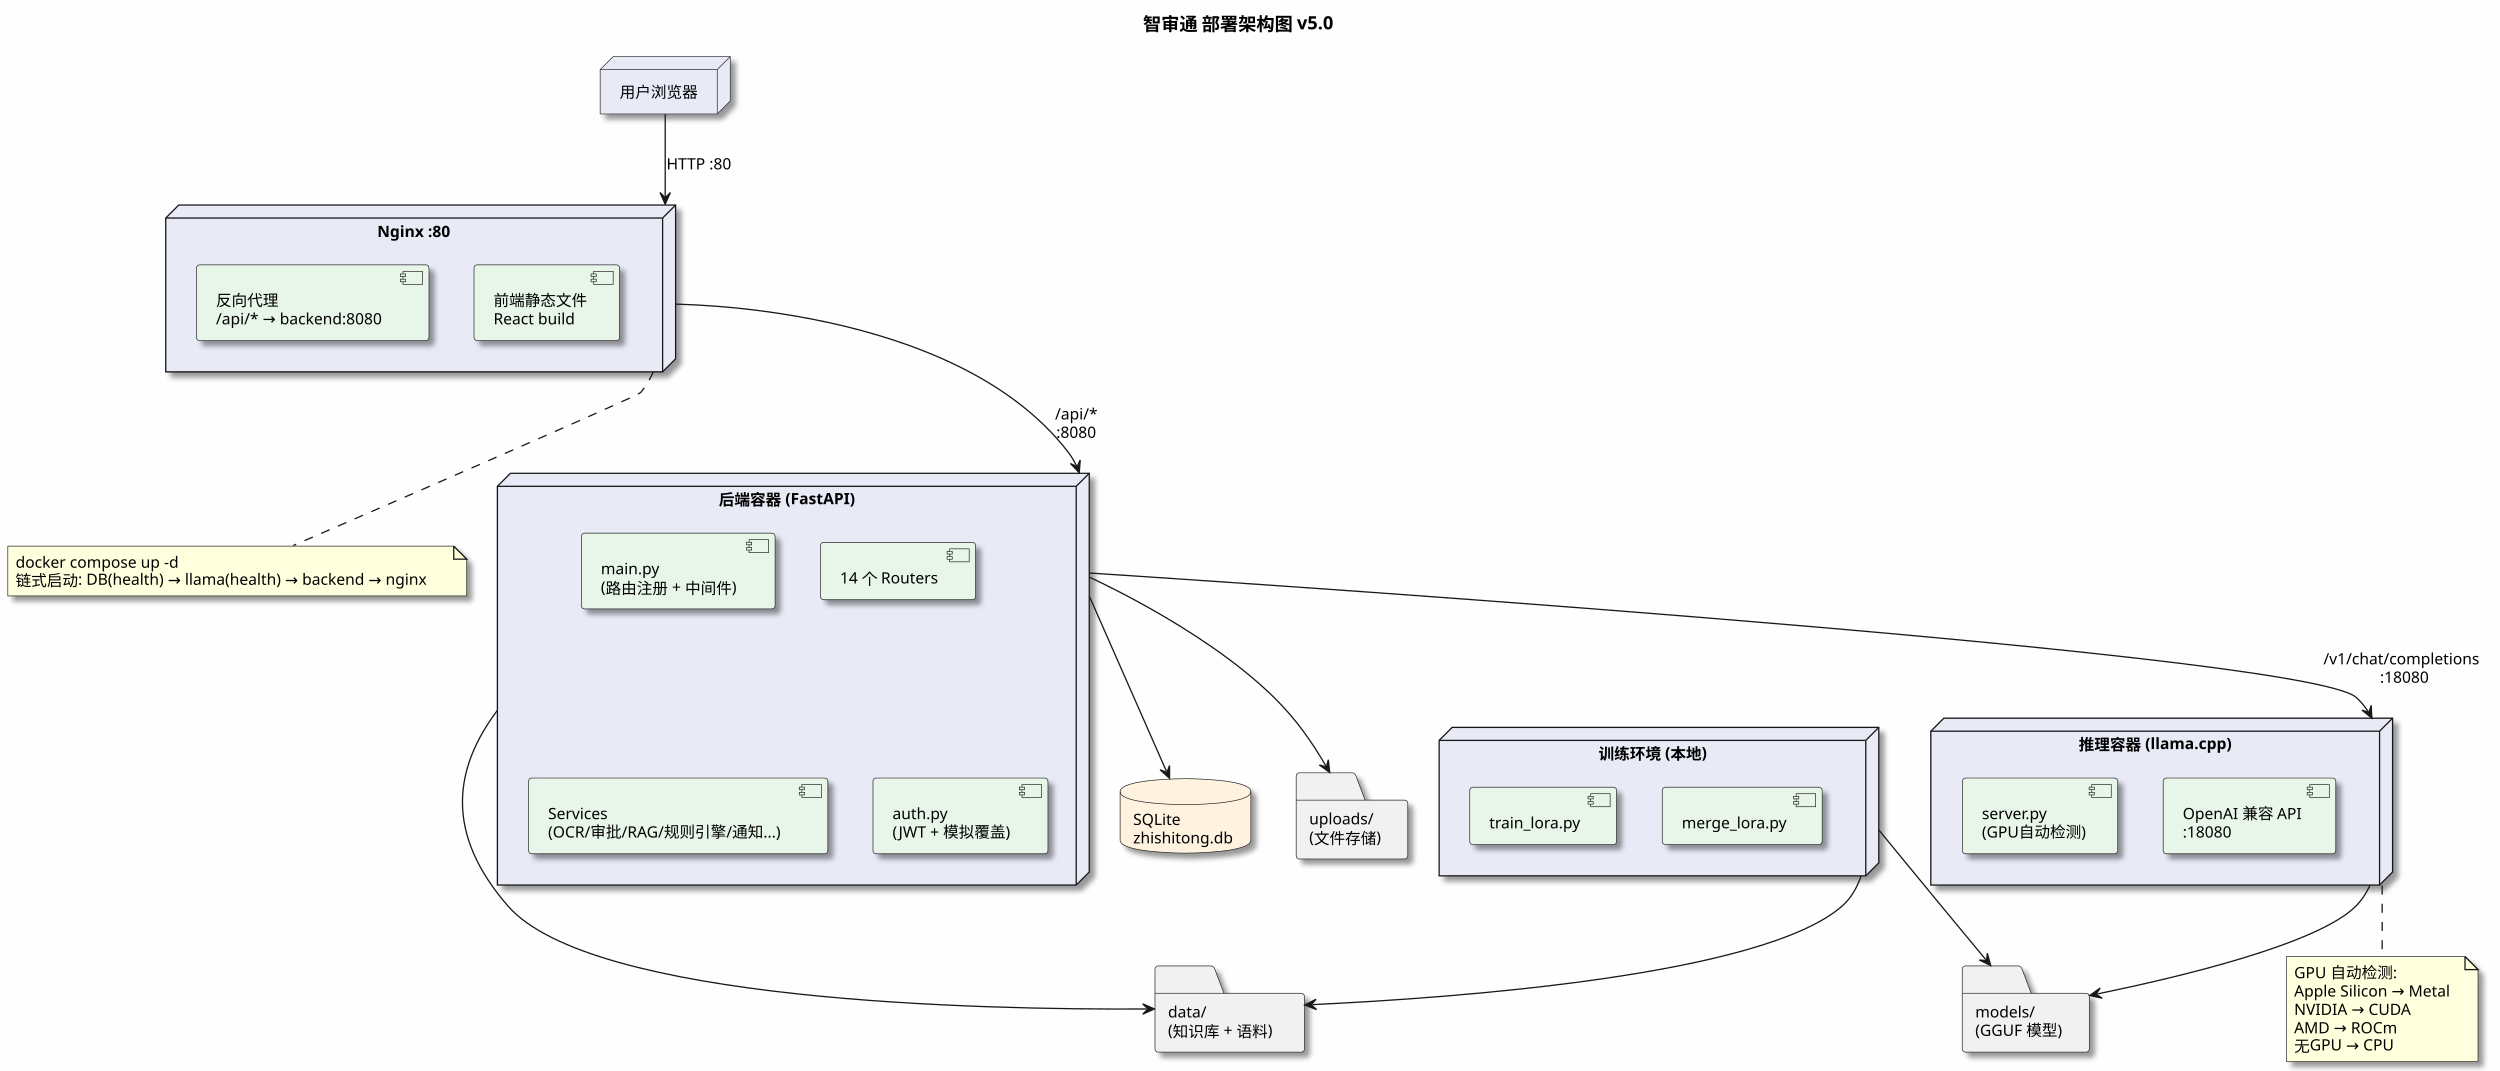
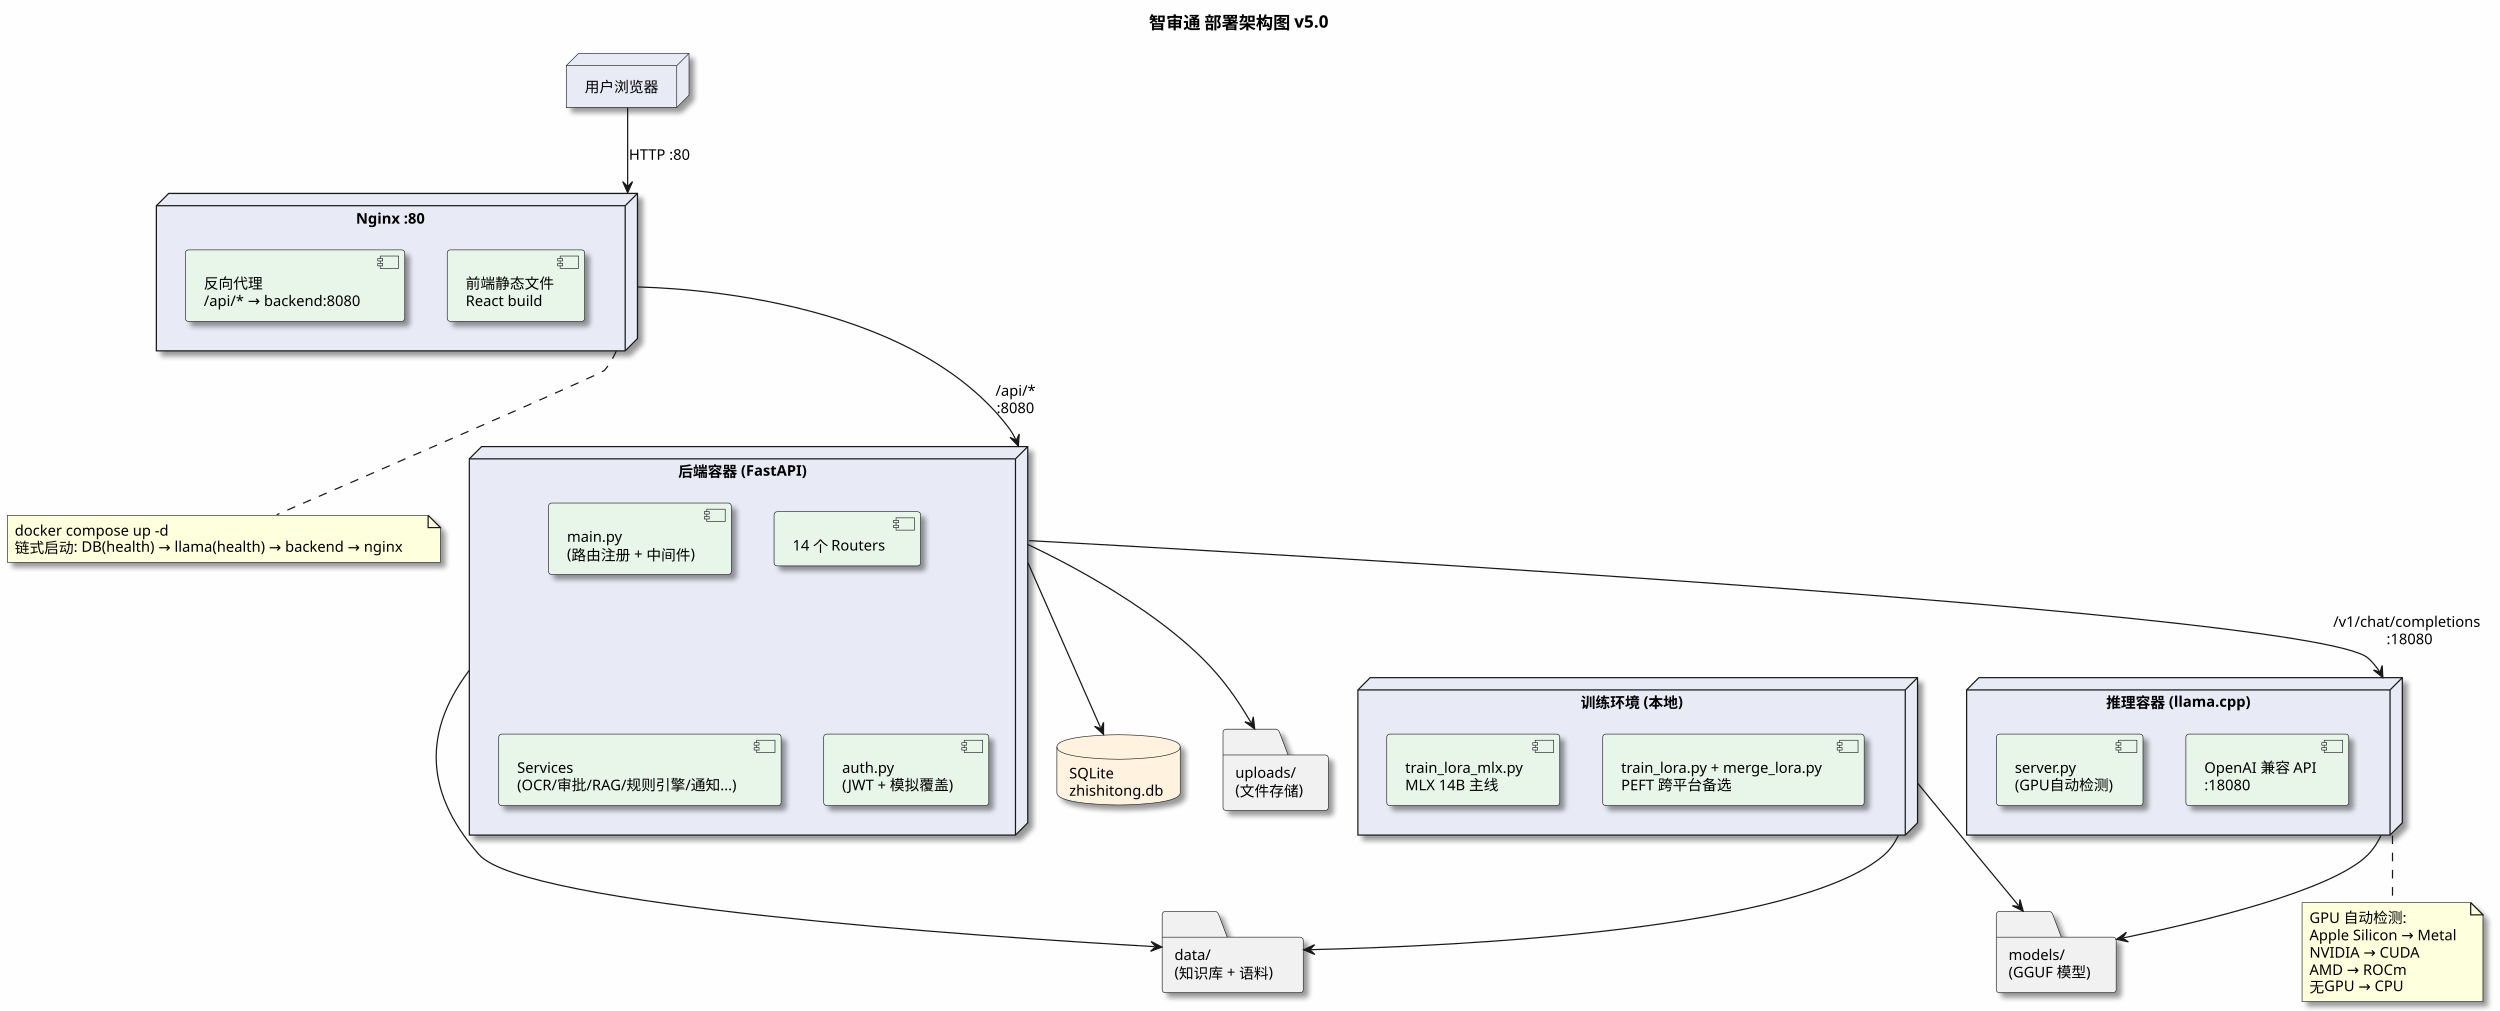
- <svg xmlns="http://www.w3.org/2000/svg" contentStyleType="text/css" data-diagram-type="DESCRIPTION" height="823px" preserveAspectRatio="none" style="width:1922px;height:823px;background:#FEFEFE;" version="1.1" viewBox="0 0 1922 823" width="1922px" zoomAndPan="magnify">
+ <svg xmlns="http://www.w3.org/2000/svg" contentStyleType="text/css" data-diagram-type="DESCRIPTION" height="823px" preserveAspectRatio="none" style="width:2037px;height:823px;background:#FEFEFE;" version="1.1" viewBox="0 0 2037 823" width="2037px" zoomAndPan="magnify">
  <defs>
-     <filter height="300%" id="fpbklduwqhl5y" width="300%" x="-1" y="-1">
+     <filter height="300%" id="f189k0giowf4ev" width="300%" x="-1" y="-1">
      <feGaussianBlur result="blurOut" stdDeviation="2" />
      <feColorMatrix in="blurOut" result="blurOut2" type="matrix" values="0 0 0 0 0 0 0 0 0 0 0 0 0 0 0 0 0 0 .4 0" />
      <feOffset dx="4" dy="4" in="blurOut2" result="blurOut3" />
      <feBlend in="SourceGraphic" in2="blurOut3" mode="normal" />
    </filter>
  </defs>
  <g>
-     <rect fill="#FEFEFE" height="823" style="stroke:none;stroke-width:1;" width="1922" x="0" y="0" />
-     <text fill="#000000" font-family="sans-serif" font-size="14" font-weight="bold" lengthAdjust="spacing" textLength="151.464" x="878.737" y="23.535">智审通 部署架构图 v5.0</text>
+     <rect fill="#FEFEFE" height="823" style="stroke:none;stroke-width:1;" width="2037" x="0" y="0" />
+     <text fill="#000000" font-family="sans-serif" font-size="14" font-weight="bold" lengthAdjust="spacing" textLength="151.464" x="936.147" y="23.535">智审通 部署架构图 v5.0</text>
    <g class="cluster" data-entity="Nginx" data-source-line="17" data-uid="ent0003" id="cluster_Nginx">
-       <polygon fill="#E8EAF6" filter="url(#fpbklduwqhl5y)" points="127.41,167.618,137.41,157.618,519.41,157.618,519.41,275.878,509.41,285.878,127.41,285.878,127.41,167.618" style="stroke:#181818;stroke-width:1;" />
+       <polygon fill="#E8EAF6" filter="url(#f189k0giowf4ev)" points="127.41,167.618,137.41,157.618,519.41,157.618,519.41,275.878,509.41,285.878,127.41,285.878,127.41,167.618" style="stroke:#181818;stroke-width:1;" />
      <line style="stroke:#181818;stroke-width:1;" x1="509.41" x2="519.41" y1="167.618" y2="157.618" />
      <line style="stroke:#181818;stroke-width:1;" x1="127.41" x2="509.41" y1="167.618" y2="167.618" />
      <line style="stroke:#181818;stroke-width:1;" x1="509.41" x2="509.41" y1="167.618" y2="285.878" />
      <text fill="#000000" font-family="sans-serif" font-size="12" font-weight="bold" lengthAdjust="spacing" textLength="58.764" x="290.028" y="182.22">Nginx :80</text>
    </g>
    <g class="cluster" data-entity="Backend" data-source-line="22" data-uid="ent0006" id="cluster_Backend">
-       <polygon fill="#E8EAF6" filter="url(#fpbklduwqhl5y)" points="382.41,373.878,392.41,363.878,837.41,363.878,837.41,670.418,827.41,680.418,382.41,680.418,382.41,373.878" style="stroke:#181818;stroke-width:1;" />
+       <polygon fill="#E8EAF6" filter="url(#f189k0giowf4ev)" points="382.41,373.878,392.41,363.878,837.41,363.878,837.41,670.418,827.41,680.418,382.41,680.418,382.41,373.878" style="stroke:#181818;stroke-width:1;" />
      <line style="stroke:#181818;stroke-width:1;" x1="827.41" x2="837.41" y1="373.878" y2="363.878" />
      <line style="stroke:#181818;stroke-width:1;" x1="382.41" x2="827.41" y1="373.878" y2="373.878" />
      <line style="stroke:#181818;stroke-width:1;" x1="827.41" x2="827.41" y1="373.878" y2="680.418" />
      <text fill="#000000" font-family="sans-serif" font-size="12" font-weight="bold" lengthAdjust="spacing" textLength="106.617" x="552.601" y="388.48">后端容器 (FastAPI)</text>
    </g>
    <g class="cluster" data-entity="Inference" data-source-line="29" data-uid="ent0011" id="cluster_Inference">
-       <polygon fill="#E8EAF6" filter="url(#fpbklduwqhl5y)" points="1484.41,562.148,1494.41,552.148,1839.41,552.148,1839.41,670.418,1829.41,680.418,1484.41,680.418,1484.41,562.148" style="stroke:#181818;stroke-width:1;" />
-       <line style="stroke:#181818;stroke-width:1;" x1="1829.41" x2="1839.41" y1="562.148" y2="552.148" />
-       <line style="stroke:#181818;stroke-width:1;" x1="1484.41" x2="1829.41" y1="562.148" y2="562.148" />
-       <line style="stroke:#181818;stroke-width:1;" x1="1829.41" x2="1829.41" y1="562.148" y2="680.418" />
-       <text fill="#000000" font-family="sans-serif" font-size="12" font-weight="bold" lengthAdjust="spacing" textLength="119.654" x="1598.083" y="576.75">推理容器 (llama.cpp)</text>
+       <polygon fill="#E8EAF6" filter="url(#f189k0giowf4ev)" points="1602.41,562.148,1612.41,552.148,1957.41,552.148,1957.41,670.418,1947.41,680.418,1602.41,680.418,1602.41,562.148" style="stroke:#181818;stroke-width:1;" />
+       <line style="stroke:#181818;stroke-width:1;" x1="1947.41" x2="1957.41" y1="562.148" y2="552.148" />
+       <line style="stroke:#181818;stroke-width:1;" x1="1602.41" x2="1947.41" y1="562.148" y2="562.148" />
+       <line style="stroke:#181818;stroke-width:1;" x1="1947.41" x2="1947.41" y1="562.148" y2="680.418" />
+       <text fill="#000000" font-family="sans-serif" font-size="12" font-weight="bold" lengthAdjust="spacing" textLength="119.654" x="1716.083" y="576.75">推理容器 (llama.cpp)</text>
    </g>
    <g class="cluster" data-entity="Training" data-source-line="34" data-uid="ent0014" id="cluster_Training">
-       <polygon fill="#E8EAF6" filter="url(#fpbklduwqhl5y)" points="1106.41,569.218,1116.41,559.218,1444.41,559.218,1444.41,663.348,1434.41,673.348,1106.41,673.348,1106.41,569.218" style="stroke:#181818;stroke-width:1;" />
-       <line style="stroke:#181818;stroke-width:1;" x1="1434.41" x2="1444.41" y1="569.218" y2="559.218" />
-       <line style="stroke:#181818;stroke-width:1;" x1="1106.41" x2="1434.41" y1="569.218" y2="569.218" />
-       <line style="stroke:#181818;stroke-width:1;" x1="1434.41" x2="1434.41" y1="569.218" y2="673.348" />
-       <text fill="#000000" font-family="sans-serif" font-size="12" font-weight="bold" lengthAdjust="spacing" textLength="84.85" x="1228.985" y="583.82">训练环境 (本地)</text>
+       <polygon fill="#E8EAF6" filter="url(#f189k0giowf4ev)" points="1106.41,562.148,1116.41,552.148,1562.41,552.148,1562.41,670.418,1552.41,680.418,1106.41,680.418,1106.41,562.148" style="stroke:#181818;stroke-width:1;" />
+       <line style="stroke:#181818;stroke-width:1;" x1="1552.41" x2="1562.41" y1="562.148" y2="552.148" />
+       <line style="stroke:#181818;stroke-width:1;" x1="1106.41" x2="1552.41" y1="562.148" y2="562.148" />
+       <line style="stroke:#181818;stroke-width:1;" x1="1552.41" x2="1552.41" y1="562.148" y2="680.418" />
+       <text fill="#000000" font-family="sans-serif" font-size="12" font-weight="bold" lengthAdjust="spacing" textLength="84.85" x="1287.985" y="576.75">训练环境 (本地)</text>
    </g>
    <g class="entity" data-entity="Browser" data-source-line="14" data-uid="ent0002" id="entity_Browser">
-       <polygon fill="#E8EAF6" filter="url(#fpbklduwqhl5y)" points="461.41,53.488,471.41,43.488,561.41,43.488,561.41,77.621,551.41,87.621,461.41,87.621,461.41,53.488" style="stroke:#181818;stroke-width:0.5;" />
+       <polygon fill="#E8EAF6" filter="url(#f189k0giowf4ev)" points="461.41,53.488,471.41,43.488,561.41,43.488,561.41,77.621,551.41,87.621,461.41,87.621,461.41,53.488" style="stroke:#181818;stroke-width:0.5;" />
      <line style="stroke:#181818;stroke-width:0.5;" x1="551.41" x2="561.41" y1="53.488" y2="43.488" />
      <line style="stroke:#181818;stroke-width:0.5;" x1="461.41" x2="551.41" y1="53.488" y2="53.488" />
      <line style="stroke:#181818;stroke-width:0.5;" x1="551.41" x2="551.41" y1="53.488" y2="87.621" />
      <text fill="#000000" font-family="sans-serif" font-size="12" lengthAdjust="spacing" textLength="60" x="476.41" y="75.09">用户浏览器</text>
    </g>
    <g class="entity" data-entity="Proxy" data-source-line="18" data-uid="ent0004" id="entity_Proxy">
-       <rect fill="#E8F5E9" filter="url(#fpbklduwqhl5y)" height="58.266" rx="2.5" ry="2.5" style="stroke:#181818;stroke-width:0.5;" width="178.785" x="151.02" y="203.618" />
+       <rect fill="#E8F5E9" filter="url(#f189k0giowf4ev)" height="58.266" rx="2.5" ry="2.5" style="stroke:#181818;stroke-width:0.5;" width="178.785" x="151.02" y="203.618" />
      <rect fill="#E8F5E9" height="10" style="stroke:#181818;stroke-width:0.5;" width="15" x="309.805" y="208.618" />
      <rect fill="#E8F5E9" height="2" style="stroke:#181818;stroke-width:0.5;" width="4" x="307.805" y="210.618" />
      <rect fill="#E8F5E9" height="2" style="stroke:#181818;stroke-width:0.5;" width="4" x="307.805" y="214.618" />
      <text fill="#000000" font-family="sans-serif" font-size="12" lengthAdjust="spacing" textLength="48" x="166.02" y="235.22">反向代理</text>
      <text fill="#000000" font-family="sans-serif" font-size="12" lengthAdjust="spacing" textLength="138.785" x="166.02" y="249.353">/api/* → backend:8080</text>
    </g>
    <g class="entity" data-entity="Static" data-source-line="19" data-uid="ent0005" id="entity_Static">
-       <rect fill="#E8F5E9" filter="url(#fpbklduwqhl5y)" height="58.266" rx="2.5" ry="2.5" style="stroke:#181818;stroke-width:0.5;" width="112" x="364.41" y="203.618" />
+       <rect fill="#E8F5E9" filter="url(#f189k0giowf4ev)" height="58.266" rx="2.5" ry="2.5" style="stroke:#181818;stroke-width:0.5;" width="112" x="364.41" y="203.618" />
      <rect fill="#E8F5E9" height="10" style="stroke:#181818;stroke-width:0.5;" width="15" x="456.41" y="208.618" />
      <rect fill="#E8F5E9" height="2" style="stroke:#181818;stroke-width:0.5;" width="4" x="454.41" y="210.618" />
      <rect fill="#E8F5E9" height="2" style="stroke:#181818;stroke-width:0.5;" width="4" x="454.41" y="214.618" />
      <text fill="#000000" font-family="sans-serif" font-size="12" lengthAdjust="spacing" textLength="72" x="379.41" y="235.22">前端静态文件</text>
      <text fill="#000000" font-family="sans-serif" font-size="12" lengthAdjust="spacing" textLength="64.822" x="379.41" y="249.353">React build</text>
    </g>
    <g class="entity" data-entity="Main" data-source-line="23" data-uid="ent0007" id="entity_Main">
-       <rect fill="#E8F5E9" filter="url(#fpbklduwqhl5y)" height="58.266" rx="2.5" ry="2.5" style="stroke:#181818;stroke-width:0.5;" width="148.938" x="446.95" y="409.878" />
+       <rect fill="#E8F5E9" filter="url(#f189k0giowf4ev)" height="58.266" rx="2.5" ry="2.5" style="stroke:#181818;stroke-width:0.5;" width="148.938" x="446.95" y="409.878" />
      <rect fill="#E8F5E9" height="10" style="stroke:#181818;stroke-width:0.5;" width="15" x="575.888" y="414.878" />
      <rect fill="#E8F5E9" height="2" style="stroke:#181818;stroke-width:0.5;" width="4" x="573.888" y="416.878" />
      <rect fill="#E8F5E9" height="2" style="stroke:#181818;stroke-width:0.5;" width="4" x="573.888" y="420.878" />
      <text fill="#000000" font-family="sans-serif" font-size="12" lengthAdjust="spacing" textLength="46.365" x="461.95" y="441.48">main.py</text>
      <text fill="#000000" font-family="sans-serif" font-size="12" lengthAdjust="spacing" textLength="108.938" x="461.95" y="455.613">(路由注册 + 中间件)</text>
    </g>
    <g class="entity" data-entity="Routers" data-source-line="24" data-uid="ent0008" id="entity_Routers">
-       <rect fill="#E8F5E9" filter="url(#fpbklduwqhl5y)" height="44.133" rx="2.5" ry="2.5" style="stroke:#181818;stroke-width:0.5;" width="119.377" x="630.73" y="416.948" />
+       <rect fill="#E8F5E9" filter="url(#f189k0giowf4ev)" height="44.133" rx="2.5" ry="2.5" style="stroke:#181818;stroke-width:0.5;" width="119.377" x="630.73" y="416.948" />
      <rect fill="#E8F5E9" height="10" style="stroke:#181818;stroke-width:0.5;" width="15" x="730.107" y="421.948" />
      <rect fill="#E8F5E9" height="2" style="stroke:#181818;stroke-width:0.5;" width="4" x="728.107" y="423.948" />
      <rect fill="#E8F5E9" height="2" style="stroke:#181818;stroke-width:0.5;" width="4" x="728.107" y="427.948" />
      <text fill="#000000" font-family="sans-serif" font-size="12" lengthAdjust="spacing" textLength="79.377" x="645.73" y="448.55">14 个 Routers</text>
    </g>
    <g class="entity" data-entity="Svc" data-source-line="25" data-uid="ent0009" id="entity_Svc">
-       <rect fill="#E8F5E9" filter="url(#fpbklduwqhl5y)" height="58.266" rx="2.5" ry="2.5" style="stroke:#181818;stroke-width:0.5;" width="230.119" x="406.35" y="598.148" />
+       <rect fill="#E8F5E9" filter="url(#f189k0giowf4ev)" height="58.266" rx="2.5" ry="2.5" style="stroke:#181818;stroke-width:0.5;" width="230.119" x="406.35" y="598.148" />
      <rect fill="#E8F5E9" height="10" style="stroke:#181818;stroke-width:0.5;" width="15" x="616.469" y="603.148" />
      <rect fill="#E8F5E9" height="2" style="stroke:#181818;stroke-width:0.5;" width="4" x="614.469" y="605.148" />
      <rect fill="#E8F5E9" height="2" style="stroke:#181818;stroke-width:0.5;" width="4" x="614.469" y="609.148" />
      <text fill="#000000" font-family="sans-serif" font-size="12" lengthAdjust="spacing" textLength="46.688" x="421.35" y="629.75">Services</text>
      <text fill="#000000" font-family="sans-serif" font-size="12" lengthAdjust="spacing" textLength="190.119" x="421.35" y="643.883">(OCR/审批/RAG/规则引擎/通知...)</text>
    </g>
    <g class="entity" data-entity="Auth" data-source-line="26" data-uid="ent0010" id="entity_Auth">
-       <rect fill="#E8F5E9" filter="url(#fpbklduwqhl5y)" height="58.266" rx="2.5" ry="2.5" style="stroke:#181818;stroke-width:0.5;" width="134.523" x="671.15" y="598.148" />
+       <rect fill="#E8F5E9" filter="url(#f189k0giowf4ev)" height="58.266" rx="2.5" ry="2.5" style="stroke:#181818;stroke-width:0.5;" width="134.523" x="671.15" y="598.148" />
      <rect fill="#E8F5E9" height="10" style="stroke:#181818;stroke-width:0.5;" width="15" x="785.673" y="603.148" />
      <rect fill="#E8F5E9" height="2" style="stroke:#181818;stroke-width:0.5;" width="4" x="783.673" y="605.148" />
      <rect fill="#E8F5E9" height="2" style="stroke:#181818;stroke-width:0.5;" width="4" x="783.673" y="609.148" />
      <text fill="#000000" font-family="sans-serif" font-size="12" lengthAdjust="spacing" textLength="43.629" x="686.15" y="629.75">auth.py</text>
      <text fill="#000000" font-family="sans-serif" font-size="12" lengthAdjust="spacing" textLength="94.523" x="686.15" y="643.883">(JWT + 模拟覆盖)</text>
    </g>
    <g class="entity" data-entity="Server" data-source-line="30" data-uid="ent0012" id="entity_Server">
-       <rect fill="#E8F5E9" filter="url(#fpbklduwqhl5y)" height="58.266" rx="2.5" ry="2.5" style="stroke:#181818;stroke-width:0.5;" width="119.424" x="1508.7" y="598.148" />
-       <rect fill="#E8F5E9" height="10" style="stroke:#181818;stroke-width:0.5;" width="15" x="1608.124" y="603.148" />
-       <rect fill="#E8F5E9" height="2" style="stroke:#181818;stroke-width:0.5;" width="4" x="1606.124" y="605.148" />
-       <rect fill="#E8F5E9" height="2" style="stroke:#181818;stroke-width:0.5;" width="4" x="1606.124" y="609.148" />
-       <text fill="#000000" font-family="sans-serif" font-size="12" lengthAdjust="spacing" textLength="53.139" x="1523.7" y="629.75">server.py</text>
-       <text fill="#000000" font-family="sans-serif" font-size="12" lengthAdjust="spacing" textLength="79.424" x="1523.7" y="643.883">(GPU自动检测)</text>
+       <rect fill="#E8F5E9" filter="url(#f189k0giowf4ev)" height="58.266" rx="2.5" ry="2.5" style="stroke:#181818;stroke-width:0.5;" width="119.424" x="1626.7" y="598.148" />
+       <rect fill="#E8F5E9" height="10" style="stroke:#181818;stroke-width:0.5;" width="15" x="1726.124" y="603.148" />
+       <rect fill="#E8F5E9" height="2" style="stroke:#181818;stroke-width:0.5;" width="4" x="1724.124" y="605.148" />
+       <rect fill="#E8F5E9" height="2" style="stroke:#181818;stroke-width:0.5;" width="4" x="1724.124" y="609.148" />
+       <text fill="#000000" font-family="sans-serif" font-size="12" lengthAdjust="spacing" textLength="53.139" x="1641.7" y="629.75">server.py</text>
+       <text fill="#000000" font-family="sans-serif" font-size="12" lengthAdjust="spacing" textLength="79.424" x="1641.7" y="643.883">(GPU自动检测)</text>
    </g>
    <g class="entity" data-entity="API" data-source-line="31" data-uid="ent0013" id="entity_API">
-       <rect fill="#E8F5E9" filter="url(#fpbklduwqhl5y)" height="58.266" rx="2.5" ry="2.5" style="stroke:#181818;stroke-width:0.5;" width="132.707" x="1663.06" y="598.148" />
-       <rect fill="#E8F5E9" height="10" style="stroke:#181818;stroke-width:0.5;" width="15" x="1775.767" y="603.148" />
-       <rect fill="#E8F5E9" height="2" style="stroke:#181818;stroke-width:0.5;" width="4" x="1773.767" y="605.148" />
-       <rect fill="#E8F5E9" height="2" style="stroke:#181818;stroke-width:0.5;" width="4" x="1773.767" y="609.148" />
-       <text fill="#000000" font-family="sans-serif" font-size="12" lengthAdjust="spacing" textLength="92.707" x="1678.06" y="629.75">OpenAI 兼容 API</text>
-       <text fill="#000000" font-family="sans-serif" font-size="12" lengthAdjust="spacing" textLength="41.736" x="1678.06" y="643.883">:18080</text>
+       <rect fill="#E8F5E9" filter="url(#f189k0giowf4ev)" height="58.266" rx="2.5" ry="2.5" style="stroke:#181818;stroke-width:0.5;" width="132.707" x="1781.06" y="598.148" />
+       <rect fill="#E8F5E9" height="10" style="stroke:#181818;stroke-width:0.5;" width="15" x="1893.767" y="603.148" />
+       <rect fill="#E8F5E9" height="2" style="stroke:#181818;stroke-width:0.5;" width="4" x="1891.767" y="605.148" />
+       <rect fill="#E8F5E9" height="2" style="stroke:#181818;stroke-width:0.5;" width="4" x="1891.767" y="609.148" />
+       <text fill="#000000" font-family="sans-serif" font-size="12" lengthAdjust="spacing" textLength="92.707" x="1796.06" y="629.75">OpenAI 兼容 API</text>
+       <text fill="#000000" font-family="sans-serif" font-size="12" lengthAdjust="spacing" textLength="41.736" x="1796.06" y="643.883">:18080</text>
    </g>
    <g class="entity" data-entity="Train" data-source-line="35" data-uid="ent0015" id="entity_Train">
-       <rect fill="#E8F5E9" filter="url(#fpbklduwqhl5y)" height="44.133" rx="2.5" ry="2.5" style="stroke:#181818;stroke-width:0.5;" width="112.938" x="1129.95" y="605.218" />
-       <rect fill="#E8F5E9" height="10" style="stroke:#181818;stroke-width:0.5;" width="15" x="1222.888" y="610.218" />
-       <rect fill="#E8F5E9" height="2" style="stroke:#181818;stroke-width:0.5;" width="4" x="1220.888" y="612.218" />
-       <rect fill="#E8F5E9" height="2" style="stroke:#181818;stroke-width:0.5;" width="4" x="1220.888" y="616.218" />
-       <text fill="#000000" font-family="sans-serif" font-size="12" lengthAdjust="spacing" textLength="72.938" x="1144.95" y="636.82">train_lora.py</text>
+       <rect fill="#E8F5E9" filter="url(#f189k0giowf4ev)" height="58.266" rx="2.5" ry="2.5" style="stroke:#181818;stroke-width:0.5;" width="140.969" x="1129.93" y="598.148" />
+       <rect fill="#E8F5E9" height="10" style="stroke:#181818;stroke-width:0.5;" width="15" x="1250.899" y="603.148" />
+       <rect fill="#E8F5E9" height="2" style="stroke:#181818;stroke-width:0.5;" width="4" x="1248.899" y="605.148" />
+       <rect fill="#E8F5E9" height="2" style="stroke:#181818;stroke-width:0.5;" width="4" x="1248.899" y="609.148" />
+       <text fill="#000000" font-family="sans-serif" font-size="12" lengthAdjust="spacing" textLength="100.969" x="1144.93" y="629.75">train_lora_mlx.py</text>
+       <text fill="#000000" font-family="sans-serif" font-size="12" lengthAdjust="spacing" textLength="77.918" x="1144.93" y="643.883">MLX 14B 主线</text>
    </g>
    <g class="entity" data-entity="Merge" data-source-line="36" data-uid="ent0016" id="entity_Merge">
-       <rect fill="#E8F5E9" filter="url(#fpbklduwqhl5y)" height="44.133" rx="2.5" ry="2.5" style="stroke:#181818;stroke-width:0.5;" width="122.963" x="1277.93" y="605.218" />
-       <rect fill="#E8F5E9" height="10" style="stroke:#181818;stroke-width:0.5;" width="15" x="1380.893" y="610.218" />
-       <rect fill="#E8F5E9" height="2" style="stroke:#181818;stroke-width:0.5;" width="4" x="1378.893" y="612.218" />
-       <rect fill="#E8F5E9" height="2" style="stroke:#181818;stroke-width:0.5;" width="4" x="1378.893" y="616.218" />
-       <text fill="#000000" font-family="sans-serif" font-size="12" lengthAdjust="spacing" textLength="82.963" x="1292.93" y="636.82">merge_lora.py</text>
+       <rect fill="#E8F5E9" filter="url(#f189k0giowf4ev)" height="58.266" rx="2.5" ry="2.5" style="stroke:#181818;stroke-width:0.5;" width="213.033" x="1305.9" y="598.148" />
+       <rect fill="#E8F5E9" height="10" style="stroke:#181818;stroke-width:0.5;" width="15" x="1498.933" y="603.148" />
+       <rect fill="#E8F5E9" height="2" style="stroke:#181818;stroke-width:0.5;" width="4" x="1496.933" y="605.148" />
+       <rect fill="#E8F5E9" height="2" style="stroke:#181818;stroke-width:0.5;" width="4" x="1496.933" y="609.148" />
+       <text fill="#000000" font-family="sans-serif" font-size="12" lengthAdjust="spacing" textLength="173.033" x="1320.9" y="629.75">train_lora.py + merge_lora.py</text>
+       <text fill="#000000" font-family="sans-serif" font-size="12" lengthAdjust="spacing" textLength="90.955" x="1320.9" y="643.883">PEFT 跨平台备选</text>
    </g>
    <g class="entity" data-entity="DB" data-source-line="39" data-uid="ent0017" id="entity_DB">
-       <path d="M861.15,608.648 C861.15,598.648 911.41,598.648 911.41,598.648 C911.41,598.648 961.669,598.648 961.669,608.648 L961.669,645.914 C961.669,655.914 911.41,655.914 911.41,655.914 C911.41,655.914 861.15,655.914 861.15,645.914 L861.15,608.648" fill="#FFF3E0" filter="url(#fpbklduwqhl5y)" style="stroke:#181818;stroke-width:0.5;" />
+       <path d="M861.15,608.648 C861.15,598.648 911.41,598.648 911.41,598.648 C911.41,598.648 961.669,598.648 961.669,608.648 L961.669,645.914 C961.669,655.914 911.41,655.914 911.41,655.914 C911.41,655.914 861.15,655.914 861.15,645.914 L861.15,608.648" fill="#FFF3E0" filter="url(#f189k0giowf4ev)" style="stroke:#181818;stroke-width:0.5;" />
      <path d="M861.15,608.648 C861.15,618.648 911.41,618.648 911.41,618.648 C911.41,618.648 961.669,618.648 961.669,608.648" fill="none" style="stroke:#181818;stroke-width:0.5;" />
      <text fill="#000000" font-family="sans-serif" font-size="12" lengthAdjust="spacing" textLength="36.826" x="871.15" y="634.25">SQLite</text>
      <text fill="#000000" font-family="sans-serif" font-size="12" lengthAdjust="spacing" textLength="80.519" x="871.15" y="648.383">zhishitong.db</text>
    </g>
    <g class="entity" data-entity="Uploads" data-source-line="40" data-uid="ent0018" id="entity_Uploads">
-       <path d="M999.01,594.148 L1040.01,594.148 A3.75,3.75 0 0 1 1042.51,596.648 L1049.51,615.148 L1079.815,615.148 A2.5,2.5 0 0 1 1082.315,617.648 L1082.315,657.914 A2.5,2.5 0 0 1 1079.815,660.414 L999.01,660.414 A2.5,2.5 0 0 1 996.51,657.914 L996.51,596.648 A2.5,2.5 0 0 1 999.01,594.148" fill="#F1F1F1" filter="url(#fpbklduwqhl5y)" style="stroke:#181818;stroke-width:0.5;" />
+       <path d="M999.01,594.148 L1040.01,594.148 A3.75,3.75 0 0 1 1042.51,596.648 L1049.51,615.148 L1079.815,615.148 A2.5,2.5 0 0 1 1082.315,617.648 L1082.315,657.914 A2.5,2.5 0 0 1 1079.815,660.414 L999.01,660.414 A2.5,2.5 0 0 1 996.51,657.914 L996.51,596.648 A2.5,2.5 0 0 1 999.01,594.148" fill="#F1F1F1" filter="url(#f189k0giowf4ev)" style="stroke:#181818;stroke-width:0.5;" />
      <line style="stroke:#181818;stroke-width:0.5;" x1="996.51" x2="1049.51" y1="615.148" y2="615.148" />
      <text fill="#000000" font-family="sans-serif" font-size="12" lengthAdjust="spacing" textLength="52.43" x="1006.51" y="633.75">uploads/</text>
      <text fill="#000000" font-family="sans-serif" font-size="12" lengthAdjust="spacing" textLength="55.805" x="1006.51" y="647.883">(文件存储)</text>
    </g>
    <g class="entity" data-entity="Models" data-source-line="41" data-uid="ent0019" id="entity_Models">
-       <path d="M1511.07,742.618 L1552.07,742.618 A3.75,3.75 0 0 1 1554.57,745.118 L1561.57,763.618 L1603.763,763.618 A2.5,2.5 0 0 1 1606.263,766.118 L1606.263,806.384 A2.5,2.5 0 0 1 1603.763,808.884 L1511.07,808.884 A2.5,2.5 0 0 1 1508.57,806.384 L1508.57,745.118 A2.5,2.5 0 0 1 1511.07,742.618" fill="#F1F1F1" filter="url(#fpbklduwqhl5y)" style="stroke:#181818;stroke-width:0.5;" />
-       <line style="stroke:#181818;stroke-width:0.5;" x1="1508.57" x2="1561.57" y1="763.618" y2="763.618" />
-       <text fill="#000000" font-family="sans-serif" font-size="12" lengthAdjust="spacing" textLength="48.691" x="1518.57" y="782.22">models/</text>
-       <text fill="#000000" font-family="sans-serif" font-size="12" lengthAdjust="spacing" textLength="67.693" x="1518.57" y="796.353">(GGUF 模型)</text>
+       <path d="M1629.07,742.618 L1670.07,742.618 A3.75,3.75 0 0 1 1672.57,745.118 L1679.57,763.618 L1721.763,763.618 A2.5,2.5 0 0 1 1724.263,766.118 L1724.263,806.384 A2.5,2.5 0 0 1 1721.763,808.884 L1629.07,808.884 A2.5,2.5 0 0 1 1626.57,806.384 L1626.57,745.118 A2.5,2.5 0 0 1 1629.07,742.618" fill="#F1F1F1" filter="url(#f189k0giowf4ev)" style="stroke:#181818;stroke-width:0.5;" />
+       <line style="stroke:#181818;stroke-width:0.5;" x1="1626.57" x2="1679.57" y1="763.618" y2="763.618" />
+       <text fill="#000000" font-family="sans-serif" font-size="12" lengthAdjust="spacing" textLength="48.691" x="1636.57" y="782.22">models/</text>
+       <text fill="#000000" font-family="sans-serif" font-size="12" lengthAdjust="spacing" textLength="67.693" x="1636.57" y="796.353">(GGUF 模型)</text>
    </g>
    <g class="entity" data-entity="Data" data-source-line="42" data-uid="ent0020" id="entity_Data">
-       <path d="M890.45,742.618 L931.45,742.618 A3.75,3.75 0 0 1 933.95,745.118 L940.95,763.618 L1000.388,763.618 A2.5,2.5 0 0 1 1002.888,766.118 L1002.888,806.384 A2.5,2.5 0 0 1 1000.388,808.884 L890.45,808.884 A2.5,2.5 0 0 1 887.95,806.384 L887.95,745.118 A2.5,2.5 0 0 1 890.45,742.618" fill="#F1F1F1" filter="url(#fpbklduwqhl5y)" style="stroke:#181818;stroke-width:0.5;" />
-       <line style="stroke:#181818;stroke-width:0.5;" x1="887.95" x2="940.95" y1="763.618" y2="763.618" />
-       <text fill="#000000" font-family="sans-serif" font-size="12" lengthAdjust="spacing" textLength="31.588" x="897.95" y="782.22">data/</text>
-       <text fill="#000000" font-family="sans-serif" font-size="12" lengthAdjust="spacing" textLength="84.938" x="897.95" y="796.353">(知识库 + 语料)</text>
+       <path d="M949.45,742.618 L990.45,742.618 A3.75,3.75 0 0 1 992.95,745.118 L999.95,763.618 L1059.388,763.618 A2.5,2.5 0 0 1 1061.888,766.118 L1061.888,806.384 A2.5,2.5 0 0 1 1059.388,808.884 L949.45,808.884 A2.5,2.5 0 0 1 946.95,806.384 L946.95,745.118 A2.5,2.5 0 0 1 949.45,742.618" fill="#F1F1F1" filter="url(#f189k0giowf4ev)" style="stroke:#181818;stroke-width:0.5;" />
+       <line style="stroke:#181818;stroke-width:0.5;" x1="946.95" x2="999.95" y1="763.618" y2="763.618" />
+       <text fill="#000000" font-family="sans-serif" font-size="12" lengthAdjust="spacing" textLength="31.588" x="956.95" y="782.22">data/</text>
+       <text fill="#000000" font-family="sans-serif" font-size="12" lengthAdjust="spacing" textLength="84.938" x="956.95" y="796.353">(知识库 + 语料)</text>
    </g>
    <g class="entity" data-entity="GMN30" data-source-line="55" data-uid="ent0031" id="entity_GMN30">
-       <path d="M6,419.878 L6,458.144 L358.828,458.144 L358.828,429.878 L348.828,419.878 L6,419.878" fill="#FEFFDD" filter="url(#fpbklduwqhl5y)" style="stroke:#181818;stroke-width:0.5;" />
+       <path d="M6,419.878 L6,458.144 L358.828,458.144 L358.828,429.878 L348.828,419.878 L6,419.878" fill="#FEFFDD" filter="url(#f189k0giowf4ev)" style="stroke:#181818;stroke-width:0.5;" />
      <path d="M348.828,419.878 L348.828,429.878 L358.828,429.878 L348.828,419.878" fill="#FEFFDD" style="stroke:#181818;stroke-width:1;" />
      <text fill="#000000" font-family="sans-serif" font-size="12" lengthAdjust="spacing" textLength="133.014" x="12" y="436.48">docker compose up -d</text>
      <text fill="#000000" font-family="sans-serif" font-size="12" lengthAdjust="spacing" textLength="331.828" x="12" y="450.613">链式启动: DB(health) → llama(health) → backend → nginx</text>
    </g>
    <g class="entity" data-entity="GMN33" data-source-line="60" data-uid="ent0034" id="entity_GMN33">
-       <path d="M1757.73,735.418 L1757.73,816.082 L1905.099,816.082 L1905.099,745.418 L1895.099,735.418 L1757.73,735.418" fill="#FEFFDD" filter="url(#fpbklduwqhl5y)" style="stroke:#181818;stroke-width:0.5;" />
-       <path d="M1895.099,735.418 L1895.099,745.418 L1905.099,745.418 L1895.099,735.418" fill="#FEFFDD" style="stroke:#181818;stroke-width:1;" />
-       <text fill="#000000" font-family="sans-serif" font-size="12" lengthAdjust="spacing" textLength="79.213" x="1763.73" y="752.02">GPU 自动检测:</text>
-       <text fill="#000000" font-family="sans-serif" font-size="12" lengthAdjust="spacing" textLength="126.369" x="1763.73" y="766.153">Apple Silicon → Metal</text>
-       <text fill="#000000" font-family="sans-serif" font-size="12" lengthAdjust="spacing" textLength="94.371" x="1763.73" y="780.285">NVIDIA → CUDA</text>
-       <text fill="#000000" font-family="sans-serif" font-size="12" lengthAdjust="spacing" textLength="83.613" x="1763.73" y="794.418">AMD → ROCm</text>
-       <text fill="#000000" font-family="sans-serif" font-size="12" lengthAdjust="spacing" textLength="78.463" x="1763.73" y="808.551">无GPU → CPU</text>
+       <path d="M1875.73,735.418 L1875.73,816.082 L2023.099,816.082 L2023.099,745.418 L2013.099,735.418 L1875.73,735.418" fill="#FEFFDD" filter="url(#f189k0giowf4ev)" style="stroke:#181818;stroke-width:0.5;" />
+       <path d="M2013.099,735.418 L2013.099,745.418 L2023.099,745.418 L2013.099,735.418" fill="#FEFFDD" style="stroke:#181818;stroke-width:1;" />
+       <text fill="#000000" font-family="sans-serif" font-size="12" lengthAdjust="spacing" textLength="79.213" x="1881.73" y="752.02">GPU 自动检测:</text>
+       <text fill="#000000" font-family="sans-serif" font-size="12" lengthAdjust="spacing" textLength="126.369" x="1881.73" y="766.153">Apple Silicon → Metal</text>
+       <text fill="#000000" font-family="sans-serif" font-size="12" lengthAdjust="spacing" textLength="94.371" x="1881.73" y="780.285">NVIDIA → CUDA</text>
+       <text fill="#000000" font-family="sans-serif" font-size="12" lengthAdjust="spacing" textLength="83.613" x="1881.73" y="794.418">AMD → ROCm</text>
+       <text fill="#000000" font-family="sans-serif" font-size="12" lengthAdjust="spacing" textLength="78.463" x="1881.73" y="808.551">无GPU → CPU</text>
    </g>
    <g class="link" data-entity-1="Browser" data-entity-2="Nginx" data-source-line="44" data-uid="lnk21" id="link_Browser_Nginx">
      <path d="M511.41,87.808 C511.41,98.788 511.41,113.081 511.41,128.392 C511.41,136.047 511.41,143.957 511.41,151.834 C511.41,152.819 511.41,153.803 511.41,154.786 C511.41,155.278 511.41,155.769 511.41,156.26 C511.41,156.505 511.41,150.75 511.41,150.996" fill="none" id="Browser-to-Nginx" style="stroke:#181818;stroke-width:1;" />
      <polygon fill="#181818" points="511.41,156.996,515.41,147.996,511.41,151.996,507.41,147.996,511.41,156.996" style="stroke:#181818;stroke-width:1;" />
      <text fill="#000000" font-family="sans-serif" font-size="12" lengthAdjust="spacing" textLength="53.397" x="512.41" y="130.22">HTTP :80</text>
    </g>
    <g class="link" data-entity-1="Nginx" data-entity-2="Backend" data-source-line="45" data-uid="lnk22" id="link_Nginx_Backend">
      <path d="M519.717,233.838 C520.073,233.846 520.44,233.855 520.818,233.864 C521.573,233.883 522.37,233.906 523.207,233.931 C529.908,234.135 539.211,234.556 550.461,235.422 C572.96,237.154 603.246,240.663 636.066,247.76 C701.707,261.953 777.49,290.498 821.41,347.878 C824.37,351.746 826.731,355.998 828.593,360.486 C828.826,361.047 829.051,361.612 829.269,362.18 C829.377,362.464 829.484,362.749 829.589,363.034 C829.642,363.177 827.662,357.675 827.713,357.818" fill="none" id="Nginx-to-Backend" style="stroke:#181818;stroke-width:1;" />
      <polygon fill="#181818" points="829.745,363.464,830.461,353.641,828.052,358.759,822.933,356.35,829.745,363.464" style="stroke:#181818;stroke-width:1;" />
      <text fill="#000000" font-family="sans-serif" font-size="12" lengthAdjust="spacing" textLength="36.018" x="811.1" y="322.48">/api/*</text>
      <text fill="#000000" font-family="sans-serif" font-size="12" lengthAdjust="spacing" textLength="34.148" x="812.035" y="336.613">:8080</text>
    </g>
    <g class="link" data-entity-1="Backend" data-entity-2="Inference" data-source-line="46" data-uid="lnk23" id="link_Backend_Inference">
-       <path d="M837.5,440.534 C837.878,440.558 838.268,440.584 838.671,440.61 C839.477,440.662 840.334,440.717 841.24,440.776 C848.49,441.245 858.914,441.925 872.07,442.796 C898.381,444.536 935.615,447.038 980.218,450.141 C1069.424,456.346 1188.109,464.953 1307.842,474.677 C1547.31,494.126 1790.975,518.043 1811.41,536.148 C1815.19,539.497 1818.343,543.386 1820.965,547.633 C1821.621,548.694 1822.243,549.778 1822.834,550.881 C1822.982,551.157 1823.128,551.434 1823.271,551.712 C1823.343,551.852 1820.698,546.641 1820.769,546.781" fill="none" id="Backend-to-Inference" style="stroke:#181818;stroke-width:1;" />
-       <polygon fill="#181818" points="1823.486,552.131,1822.978,542.295,1821.222,547.672,1815.844,545.917,1823.486,552.131" style="stroke:#181818;stroke-width:1;" />
-       <text fill="#000000" font-family="sans-serif" font-size="12" lengthAdjust="spacing" textLength="128.707" x="1786.23" y="510.75">/v1/chat/completions</text>
-       <text fill="#000000" font-family="sans-serif" font-size="12" lengthAdjust="spacing" textLength="41.736" x="1829.715" y="524.883">:18080</text>
+       <path d="M838.466,440.5 C838.889,440.523 839.326,440.546 839.777,440.571 C840.68,440.619 841.64,440.671 842.655,440.726 C850.775,441.166 862.451,441.803 877.185,442.62 C906.654,444.255 948.356,446.613 998.314,449.556 C1098.228,455.441 1231.159,463.668 1365.271,473.139 C1633.495,492.083 1906.44,516.008 1929.41,536.148 C1933.207,539.477 1936.373,543.351 1939.005,547.586 C1939.663,548.645 1940.288,549.726 1940.881,550.827 C1941.029,551.103 1941.175,551.379 1941.32,551.657 C1941.392,551.796 1938.736,546.59 1938.807,546.73" fill="none" id="Backend-to-Inference" style="stroke:#181818;stroke-width:1;" />
+       <polygon fill="#181818" points="1941.534,552.074,1941.006,542.239,1939.262,547.62,1933.881,545.876,1941.534,552.074" style="stroke:#181818;stroke-width:1;" />
+       <text fill="#000000" font-family="sans-serif" font-size="12" lengthAdjust="spacing" textLength="128.707" x="1901.05" y="510.75">/v1/chat/completions</text>
+       <text fill="#000000" font-family="sans-serif" font-size="12" lengthAdjust="spacing" textLength="41.736" x="1944.535" y="524.883">:18080</text>
    </g>
    <g class="link" data-entity-1="Backend" data-entity-2="DB" data-source-line="47" data-uid="lnk24" id="link_Backend_DB">
      <path d="M837.542,458.48 C837.691,458.818 837.841,459.16 837.993,459.506 C842.862,470.564 849.411,485.44 856.602,501.774 C870.985,534.443 885.517,567.452 896.722,592.897" fill="none" id="Backend-to-DB" style="stroke:#181818;stroke-width:1;" />
      <polygon fill="#181818" points="899.14,598.388,899.174,588.539,897.125,593.812,891.852,591.764,899.14,598.388" style="stroke:#181818;stroke-width:1;" />
    </g>
    <g class="link" data-entity-1="Backend" data-entity-2="Uploads" data-source-line="48" data-uid="lnk25" id="link_Backend_Uploads">
      <path d="M837.49,443.698 C837.714,443.803 837.941,443.909 838.173,444.018 C838.636,444.236 839.115,444.462 839.611,444.696 C841.593,445.633 843.83,446.705 846.292,447.905 C856.138,452.704 869.579,459.556 884.668,468.077 C914.845,485.118 951.615,508.833 979.41,536.148 C996.58,553.018 1008.552,570.369 1019.262,588.688" fill="none" id="Backend-to-Uploads" style="stroke:#181818;stroke-width:1;" />
      <polygon fill="#181818" points="1022.29,593.868,1021.201,584.08,1019.766,589.552,1014.295,588.117,1022.29,593.868" style="stroke:#181818;stroke-width:1;" />
    </g>
    <g class="link" data-entity-1="Inference" data-entity-2="Models" data-source-line="49" data-uid="lnk26" id="link_Inference_Models">
-       <path d="M1822.024,680.653 C1821.973,680.763 1821.922,680.873 1821.87,680.982 C1821.664,681.42 1821.454,681.856 1821.239,682.289 C1820.379,684.023 1819.447,685.717 1818.439,687.356 C1816.421,690.636 1814.094,693.697 1811.41,696.418 C1782.69,725.528 1677.857,750.669 1612.457,764.129" fill="none" id="Inference-to-Models" style="stroke:#181818;stroke-width:1;" />
-       <polygon fill="#181818" points="1606.58,765.338,1616.202,767.442,1611.477,764.33,1614.589,759.606,1606.58,765.338" style="stroke:#181818;stroke-width:1;" />
+       <path d="M1940.024,680.653 C1939.973,680.763 1939.922,680.873 1939.87,680.982 C1939.664,681.42 1939.454,681.856 1939.239,682.289 C1938.379,684.023 1937.447,685.717 1936.439,687.356 C1934.421,690.636 1932.094,693.697 1929.41,696.418 C1900.69,725.528 1795.857,750.669 1730.457,764.129" fill="none" id="Inference-to-Models" style="stroke:#181818;stroke-width:1;" />
+       <polygon fill="#181818" points="1724.58,765.338,1734.202,767.442,1729.477,764.33,1732.589,759.606,1724.58,765.338" style="stroke:#181818;stroke-width:1;" />
    </g>
    <g class="link" data-entity-1="Backend" data-entity-2="Data" data-source-line="50" data-uid="lnk27" id="link_Backend_Data">
-       <path d="M382.272,546.281 C379.738,549.652 377.384,553.017 375.21,556.376 C370.861,563.095 367.23,569.791 364.321,576.472 C358.503,589.834 355.57,603.134 355.543,616.422 C355.488,642.998 367.055,669.528 390.41,696.418 C454.39,770.058 752.6,776.432 881.49,775.712" fill="none" id="Backend-to-Data" style="stroke:#181818;stroke-width:1;" />
-       <polygon fill="#181818" points="887.49,775.678,878.468,771.729,882.49,775.706,878.513,779.729,887.49,775.678" style="stroke:#181818;stroke-width:1;" />
+       <path d="M382.268,546.284 C379.732,549.658 377.374,553.026 375.195,556.389 C370.837,563.116 367.194,569.824 364.271,576.517 C358.424,589.904 355.457,603.234 355.408,616.542 C355.308,643.158 366.875,669.688 390.41,696.418 C426.92,737.878 794.92,762.923 940.7,771.313" fill="none" id="Backend-to-Data" style="stroke:#181818;stroke-width:1;" />
+       <polygon fill="#181818" points="946.69,771.658,937.935,767.148,941.698,771.371,937.475,775.135,946.69,771.658" style="stroke:#181818;stroke-width:1;" />
    </g>
    <g class="link" data-entity-1="Training" data-entity-2="Models" data-source-line="51" data-uid="lnk28" id="link_Training_Models">
-       <path d="M1444.495,638.142 C1444.555,638.215 1444.616,638.289 1444.676,638.363 C1444.919,638.659 1445.166,638.96 1445.417,639.266 C1446.422,640.492 1447.495,641.8 1448.628,643.182 C1450.894,645.945 1453.4,649 1456.081,652.267 C1466.805,665.333 1480.32,681.778 1492.41,696.418 C1504.9,711.538 1514.945,723.664 1526.665,737.764" fill="none" id="Training-to-Models" style="stroke:#181818;stroke-width:1;" />
-       <polygon fill="#181818" points="1530.5,742.378,1527.823,732.9,1527.304,738.533,1521.671,738.014,1530.5,742.378" style="stroke:#181818;stroke-width:1;" />
+       <path d="M1562.495,638.142 C1562.555,638.215 1562.616,638.289 1562.676,638.363 C1562.919,638.659 1563.166,638.96 1563.417,639.266 C1564.422,640.492 1565.495,641.8 1566.628,643.182 C1568.894,645.945 1571.4,649 1574.081,652.267 C1584.805,665.333 1598.32,681.778 1610.41,696.418 C1622.9,711.538 1632.945,723.664 1644.665,737.764" fill="none" id="Training-to-Models" style="stroke:#181818;stroke-width:1;" />
+       <polygon fill="#181818" points="1648.5,742.378,1645.823,732.9,1645.304,738.533,1639.671,738.014,1648.5,742.378" style="stroke:#181818;stroke-width:1;" />
    </g>
    <g class="link" data-entity-1="Training" data-entity-2="Data" data-source-line="52" data-uid="lnk29" id="link_Training_Data">
-       <path d="M1430.768,673.586 C1430.609,674.04 1430.445,674.492 1430.278,674.943 C1429.943,675.845 1429.591,676.741 1429.22,677.63 C1426.256,684.738 1422.132,691.348 1416.41,696.418 C1356,749.948 1120.913,767.076 1009.013,772.346" fill="none" id="Training-to-Data" style="stroke:#181818;stroke-width:1;" />
-       <polygon fill="#181818" points="1003.02,772.628,1012.198,776.201,1008.014,772.393,1011.822,768.209,1003.02,772.628" style="stroke:#181818;stroke-width:1;" />
+       <path d="M1546.772,680.649 C1546.722,680.757 1546.671,680.865 1546.62,680.974 C1546.518,681.19 1546.415,681.405 1546.311,681.62 C1546.103,682.05 1545.889,682.476 1545.671,682.9 C1544.797,684.596 1543.842,686.243 1542.798,687.826 C1540.709,690.992 1538.266,693.899 1535.41,696.418 C1466.04,757.578 1190.998,770.845 1068.248,773.785" fill="none" id="Training-to-Data" style="stroke:#181818;stroke-width:1;" />
+       <polygon fill="#181818" points="1062.25,773.928,1071.343,777.712,1067.249,773.809,1071.152,769.714,1062.25,773.928" style="stroke:#181818;stroke-width:1;" />
    </g>
    <g class="link" data-entity-1="Nginx" data-entity-2="GMN30" data-source-line="55" data-uid="lnk32" id="link_Nginx_GMN30">
      <path d="M502.175,285.96 C501.981,286.405 501.784,286.847 501.582,287.288 C500.776,289.049 499.903,290.778 498.96,292.461 C497.074,295.826 494.905,299.003 492.41,301.878 C490.06,304.598 310.05,382.758 225.45,419.398" fill="none" id="Nginx-GMN30" style="stroke:#181818;stroke-width:1;stroke-dasharray:7.0,7.0;" />
    </g>
    <g class="link" data-entity-1="Inference" data-entity-2="GMN33" data-source-line="60" data-uid="lnk35" id="link_Inference_GMN33">
-       <path d="M1831.41,680.77 C1831.41,680.947 1831.41,681.125 1831.41,681.302 C1831.41,682.011 1831.41,682.723 1831.41,683.438 C1831.41,689.154 1831.41,695.027 1831.41,700.906 C1831.41,712.663 1831.41,724.441 1831.41,735.028" fill="none" id="Inference-GMN33" style="stroke:#181818;stroke-width:1;stroke-dasharray:7.0,7.0;" />
+       <path d="M1949.41,680.77 C1949.41,680.947 1949.41,681.125 1949.41,681.302 C1949.41,682.011 1949.41,682.723 1949.41,683.438 C1949.41,689.154 1949.41,695.027 1949.41,700.906 C1949.41,712.663 1949.41,724.441 1949.41,735.028" fill="none" id="Inference-GMN33" style="stroke:#181818;stroke-width:1;stroke-dasharray:7.0,7.0;" />
    </g>
  </g>
</svg>
